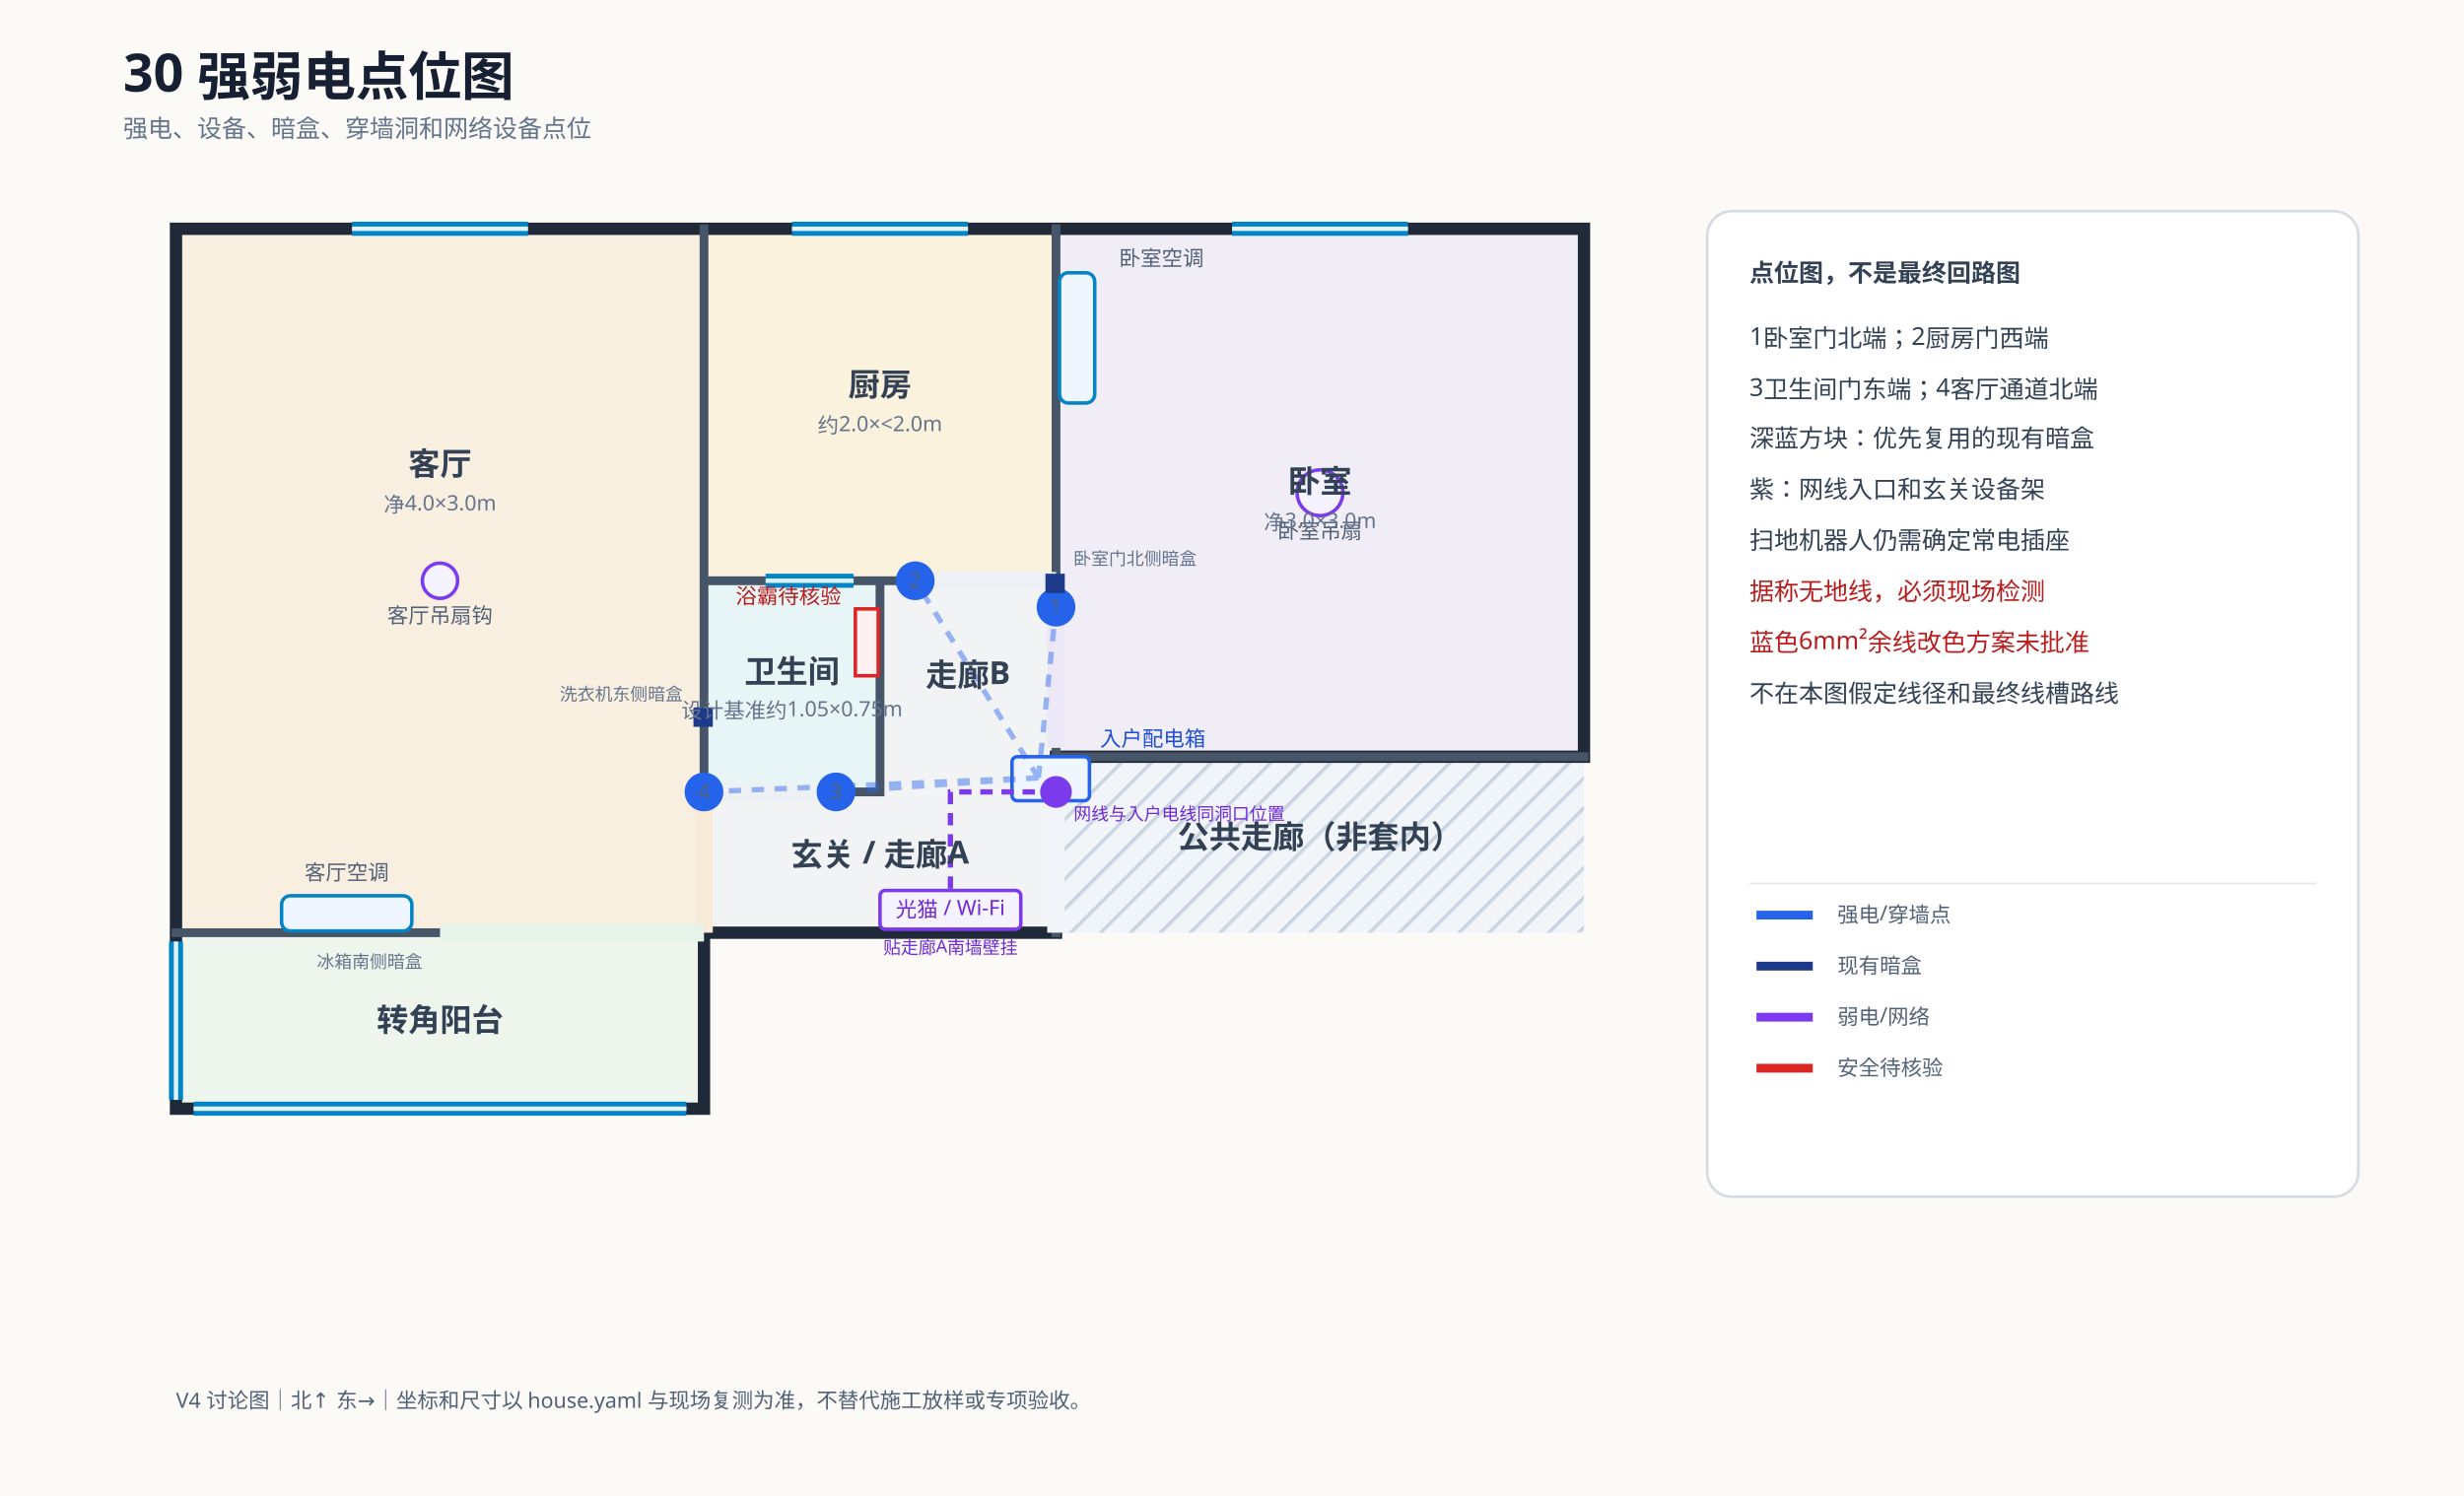
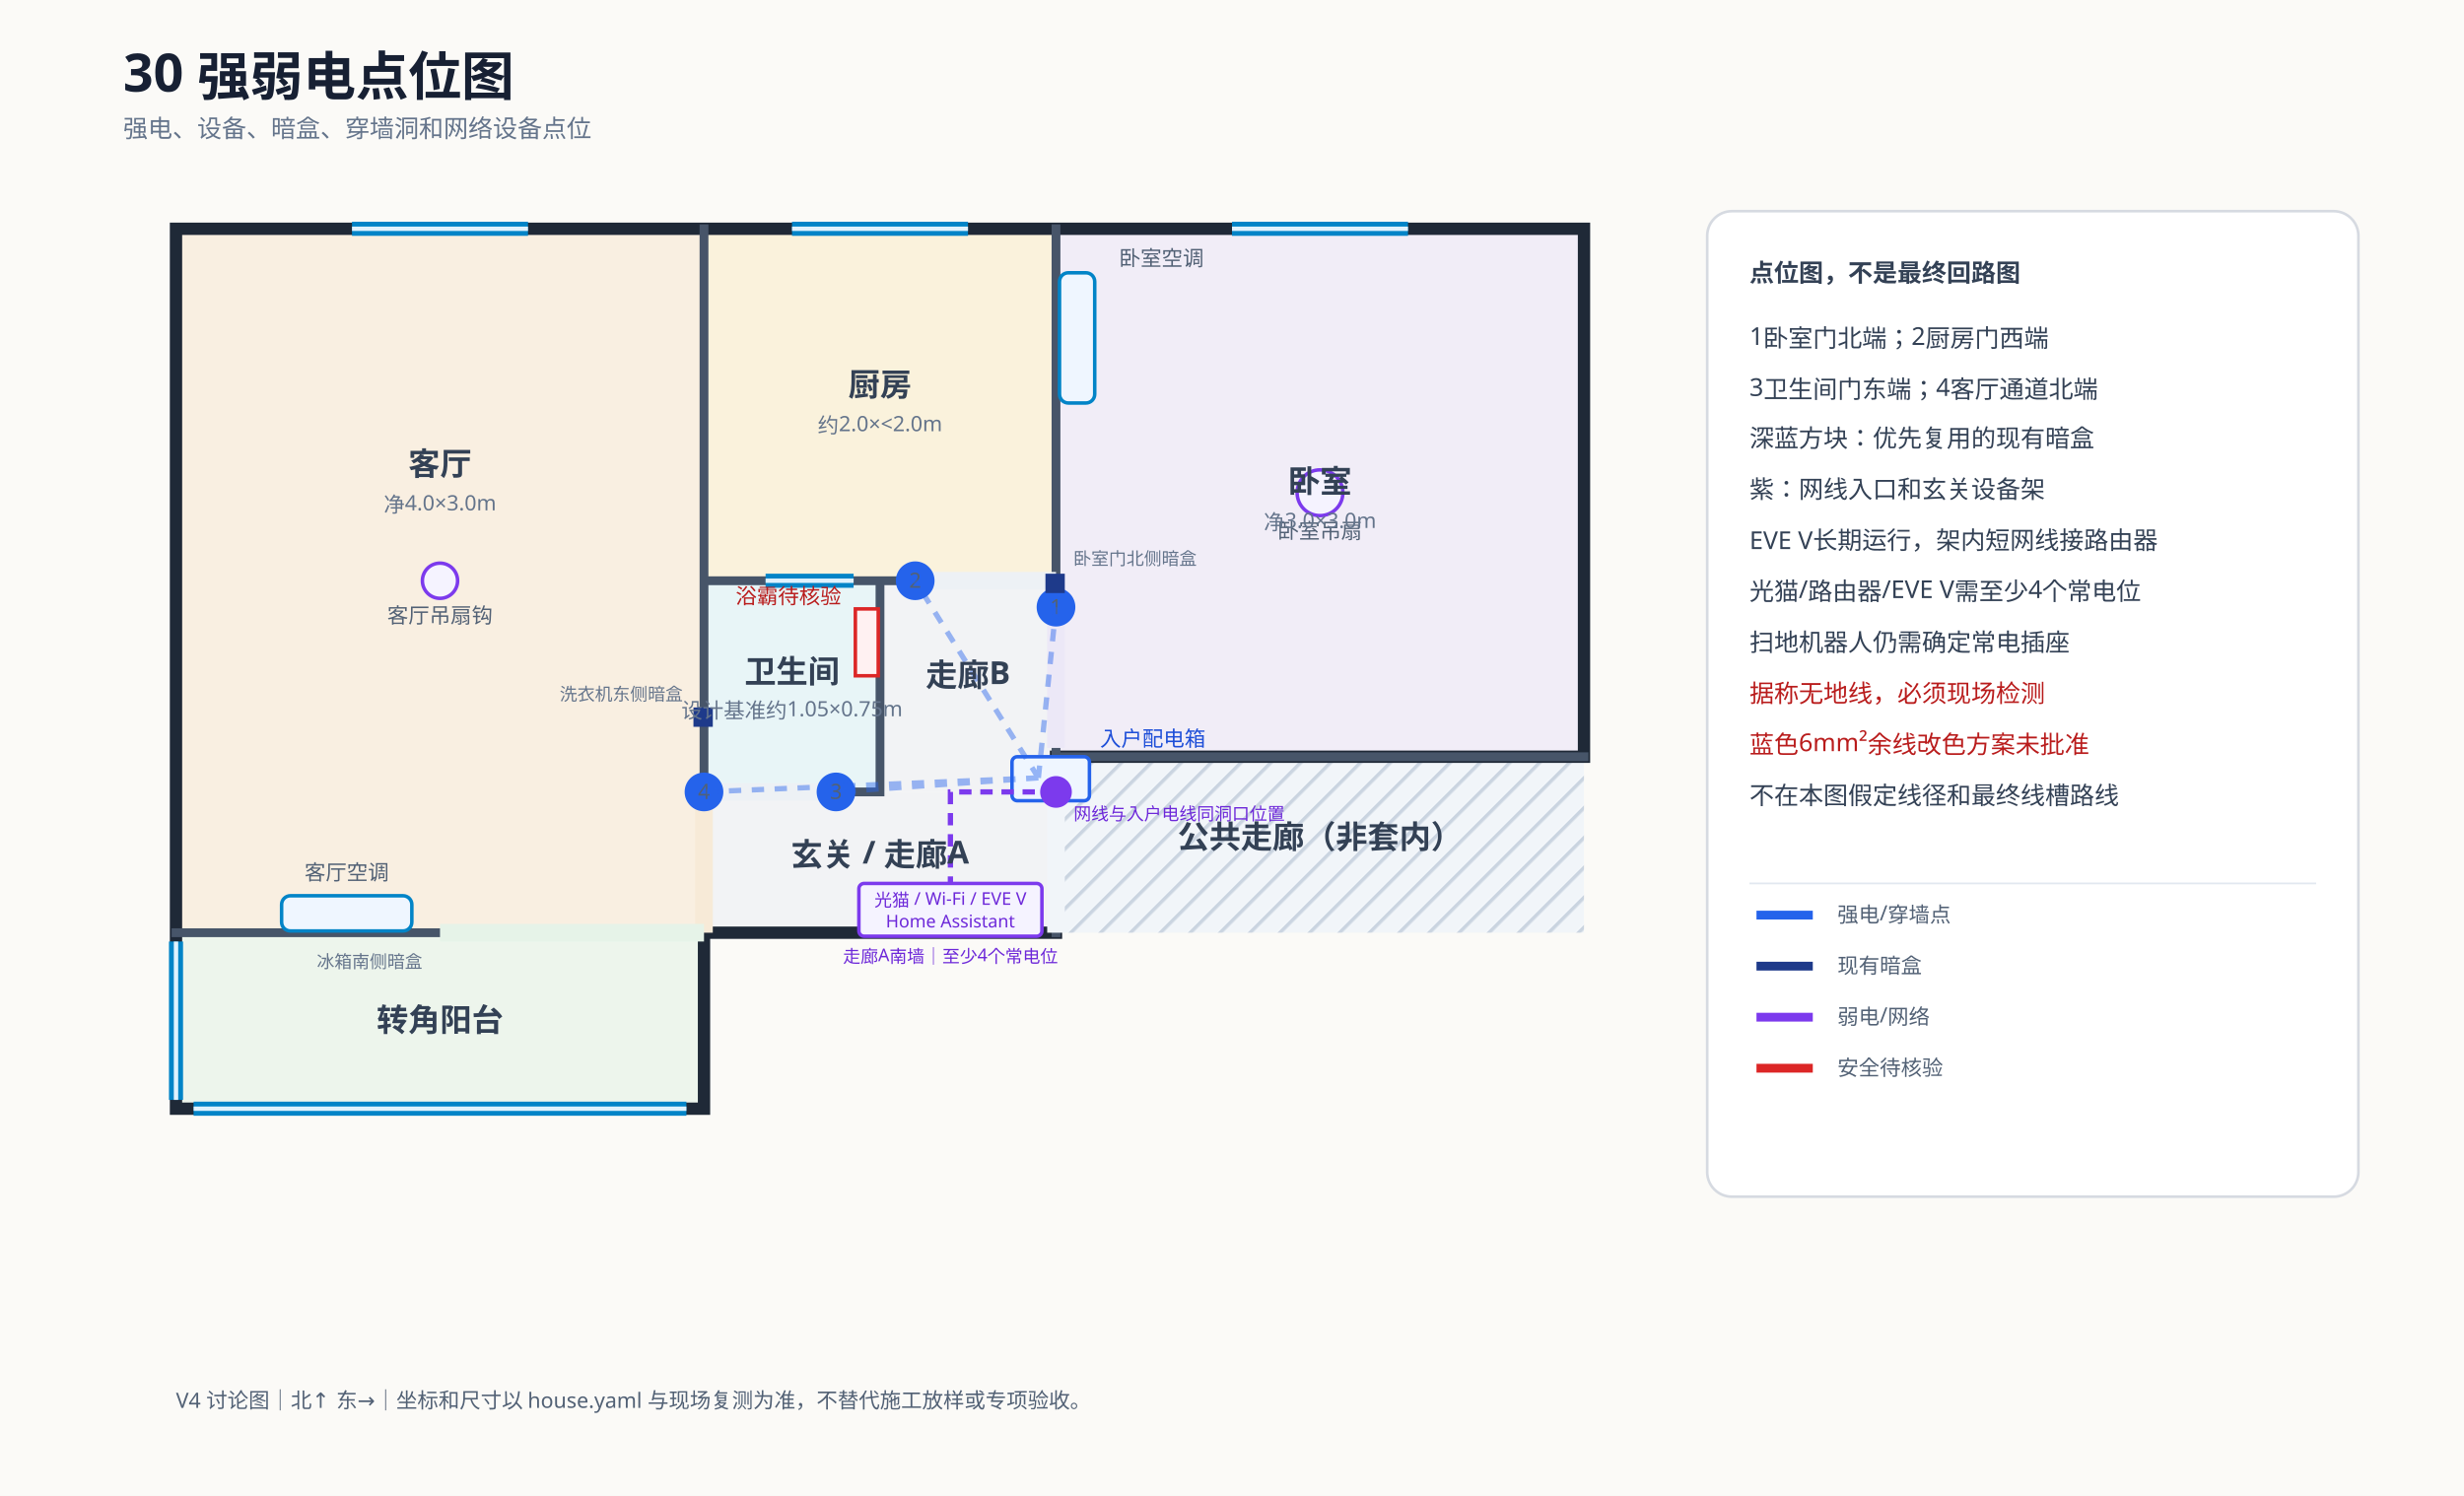
<svg xmlns="http://www.w3.org/2000/svg" width="1400" height="850" viewBox="0 0 1400 850" data-diagram-role="electrical-low-voltage" role="img">
  <defs>
    <pattern id="hatch" width="12" height="12" patternUnits="userSpaceOnUse" patternTransform="rotate(45)">
      <rect width="12" height="12" fill="#f1f5f9" />
      <line y2="12" stroke="#cbd5e1" stroke-width="4" />
    </pattern>
    <pattern id="danger" width="10" height="10" patternUnits="userSpaceOnUse" patternTransform="rotate(45)">
      <rect width="10" height="10" fill="#fff1f2" />
      <line y2="10" stroke="#fecaca" stroke-width="3" />
    </pattern>
    <marker id="arrow" markerWidth="8" markerHeight="8" refX="6" refY="4" orient="auto">
      <path d="M0 0L8 4 0 8z" fill="#334155" />
    </marker>
    <marker id="blue-arrow" markerWidth="8" markerHeight="8" refX="6" refY="4" orient="auto">
      <path d="M0 0L8 4 0 8z" fill="#2563eb" />
    </marker>
    <style>
    text{font-family:"Source Han Sans SC","Heiti SC","Arial Unicode MS",sans-serif}
    .wall{fill:none;stroke:#1f2937;stroke-width:7;stroke-linecap:square;stroke-linejoin:miter}
    .iw{fill:none;stroke:#475569;stroke-width:5;stroke-linecap:square}
    .win{stroke:#0284c7;stroke-width:8}.winc{stroke:#e0f2fe;stroke-width:2.5}
    .title{font-size:30px;font-weight:750;fill:#172033}.subtitle{font-size:14px;fill:#64748b}
    .room{font-size:18px;font-weight:750;fill:#334155;text-anchor:middle}.roomsub{font-size:12px;fill:#64748b;text-anchor:middle}
    .note{font-size:14px;fill:#334155}.small{font-size:12px;fill:#526175}.micro{font-size:10px;fill:#64748b}
    .panel{fill:#fff;stroke:#d6dae1;stroke-width:1.5}.fixed{fill:#fffdf8;stroke:#64748b;stroke-width:2}
    .planned{fill:#fff7ed;stroke:#f97316;stroke-width:2;stroke-dasharray:7 5}
    .water{fill:none;stroke:#0284c7;stroke-width:4}.hot{fill:none;stroke:#dc2626;stroke-width:4}
    .drain{fill:none;stroke:#0f766e;stroke-width:5}.gas{fill:none;stroke:#ea580c;stroke-width:4}
    .power{fill:none;stroke:#2563eb;stroke-width:3}.network{fill:none;stroke:#7c3aed;stroke-width:3;stroke-dasharray:7 5}
    .danger{fill:#fff1f2;stroke:#dc2626;stroke-width:2}.cat{fill:none;stroke:#16a34a;stroke-width:6;stroke-dasharray:8 5}
    .dim{fill:none;stroke:#64748b;stroke-width:1.5}.dimtext{font-size:12px;fill:#475569;text-anchor:middle}
    .center{text-anchor:middle}.bold{font-weight:700}.orange{fill:#c2410c}.red{fill:#b91c1c}.blue{fill:#1d4ed8}.green{fill:#15803d}.purple{fill:#6d28d9}
  </style>
  </defs>
  <rect width="1400" height="850" fill="#fbfaf7" />
  <text x="70" y="52" class="title">30 强弱电点位图</text>
  <text x="70" y="78" class="subtitle">强电、设备、暗盒、穿墙洞和网络设备点位</text>
  <rect x="100" y="130" width="300" height="400" fill="#f7ead7" opacity="0.68" />
  <rect x="100" y="530" width="300" height="100" fill="#e6f3e8" opacity="0.68" />
  <rect x="400" y="130" width="200" height="200" fill="#f9efd0" opacity="0.68" />
  <rect x="400" y="330" width="100" height="120" fill="#dff3f7" opacity="0.68" />
  <rect x="500" y="330" width="100" height="120" fill="#edf1f5" opacity="0.68" />
  <rect x="400" y="450" width="200" height="80" fill="#edf1f5" opacity="0.68" />
  <rect x="600" y="130" width="300" height="300" fill="#ece8f7" opacity="0.68" />
  <rect x="600" y="430" width="300" height="100" fill="url(#hatch)" />
  <path class="wall" d="M100 130H900V430H600V530H400V630H100Z" />
  <path class="iw" d="M400 130V450M400 330H520M500 330V450M400 450H405M475 450H500M600 130V345M600 425V530M600 430H900M100 530H250" />
  <g data-connection="hall-a-b-open" />
  <path d="M400 450V530" stroke="#f7ead7" stroke-width="10" />
  <path d="M520 330H600" stroke="#edf1f5" stroke-width="10" />
  <path d="M405 450H475" stroke="#edf1f5" stroke-width="10" />
  <path d="M600 345V425" stroke="#ece8f7" stroke-width="10" />
  <path d="M600 450V530" stroke="#f1f5f9" stroke-width="10" />
  <path d="M250 530H400" stroke="#e6f3e8" stroke-width="10" />
  <path class="win" d="M200 130H300M450 130H550M700 130H800M100 535V625M110 630H390M435 330H485" />
  <path class="winc" d="M200 130H300M450 130H550M700 130H800M100 535V625M110 630H390M435 330H485" />
  <rect x="575" y="430" width="44" height="25" rx="3" fill="#eff6ff" stroke="#2563eb" stroke-width="2" />
  <text x="625" y="424" class="small blue">入户配电箱</text>
  <circle cx="600" cy="345" r="11" fill="#2563eb" />
  <text x="600" y="349" fill="#fff" class="small center">1</text>
  <circle cx="520" cy="330" r="11" fill="#2563eb" />
  <text x="520" y="334" fill="#fff" class="small center">2</text>
  <circle cx="475" cy="450" r="11" fill="#2563eb" />
  <text x="475" y="454" fill="#fff" class="small center">3</text>
  <circle cx="400" cy="450" r="11" fill="#2563eb" />
  <text x="400" y="454" fill="#fff" class="small center">4</text>
  <path class="power" d="M590 442L600 345M590 442L520 330M590 442L475 450M590 442L400 450" stroke-dasharray="7 6" opacity=".45" />
  <rect x="190" y="518" width="11" height="11" fill="#1e3a8a" />
  <text x="180" y="550" class="micro">冰箱南侧暗盒</text>
  <rect x="394" y="402" width="11" height="11" fill="#1e3a8a" />
  <text x="318" y="398" class="micro">洗衣机东侧暗盒</text>
  <rect x="594" y="326" width="11" height="11" fill="#1e3a8a" />
  <text x="610" y="321" class="micro">卧室门北侧暗盒</text>
  <rect x="160" y="509" width="74" height="20" rx="5" fill="#eff6ff" stroke="#0284c7" stroke-width="2" />
  <text x="197" y="500" class="small center">客厅空调</text>
  <rect x="602" y="155" width="20" height="74" rx="5" fill="#eff6ff" stroke="#0284c7" stroke-width="2" />
  <text x="636" y="151" class="small">卧室空调</text>
  <circle cx="750" cy="280" r="13" fill="#f5f3ff" stroke="#7c3aed" stroke-width="2" />
  <text x="750" y="306" class="small center">卧室吊扇</text>
  <circle cx="250" cy="330" r="10" fill="#f5f3ff" stroke="#7c3aed" stroke-width="2" />
  <text x="250" y="354" class="small center">客厅吊扇钩</text>
  <rect x="486" y="346" width="13" height="38" class="danger" />
  <text x="478" y="343" class="small red" text-anchor="end">浴霸待核验</text>
  <circle cx="600" cy="450" r="9" fill="#7c3aed" />
  <path class="network" d="M600 450H540V506" />
-   <rect x="500" y="506" width="80" height="22" rx="3" fill="#f5f3ff" stroke="#7c3aed" stroke-width="2" />
-   <text x="540" y="521" class="small purple center">光猫 / Wi-Fi</text>
-   <text x="540" y="542" class="micro purple center">贴走廊A南墙壁挂</text>
+   <rect x="488" y="502" width="104" height="30" rx="3" fill="#f5f3ff" stroke="#7c3aed" stroke-width="2" data-device-shelf="hall-a" />
+   <text x="540" y="515" class="micro purple center">光猫 / Wi-Fi / EVE V</text>
+   <text x="540" y="527" class="micro purple center">Home Assistant</text>
+   <text x="540" y="547" class="micro purple center">走廊A南墙｜至少4个常电位</text>
  <text x="610" y="466" class="micro purple">网线与入户电线同洞口位置</text>
  <text x="250" y="270" class="room">客厅</text>
  <text x="250" y="291" class="roomsub">净4.0×3.0m</text>
  <text x="500" y="225" class="room">厨房</text>
  <text x="500" y="246" class="roomsub">约2.0×&lt;2.0m</text>
  <text x="450" y="388" class="room">卫生间</text>
  <text x="450" y="408" class="roomsub">设计基准约1.05×0.75m</text>
  <text x="750" y="280" class="room">卧室</text>
  <text x="750" y="301" class="roomsub">净3.0×3.0m</text>
  <text x="550" y="390" class="room">走廊B</text>
  <text x="500" y="492" class="room">玄关 / 走廊A</text>
  <text x="250" y="586" class="room">转角阳台</text>
  <text x="750" y="482" class="room">公共走廊（非套内）</text>
  <rect x="970" y="120" width="370" height="560" rx="14" class="panel" />
  <text x="994" y="160" class="note bold">点位图，不是最终回路图</text>
  <text x="994" y="196" class="note">1卧室门北端；2厨房门西端</text>
  <text x="994" y="225" class="note">3卫生间门东端；4客厅通道北端</text>
  <text x="994" y="254" class="note">深蓝方块：优先复用的现有暗盒</text>
  <text x="994" y="283" class="note">紫：网线入口和玄关设备架</text>
-   <text x="994" y="312" class="note">扫地机器人仍需确定常电插座</text>
-   <text x="994" y="341" class="note red">据称无地线，必须现场检测</text>
-   <text x="994" y="370" class="note red">蓝色6mm²余线改色方案未批准</text>
-   <text x="994" y="399" class="note">不在本图假定线径和最终线槽路线</text>
+   <text x="994" y="312" class="note">EVE V长期运行，架内短网线接路由器</text>
+   <text x="994" y="341" class="note">光猫/路由器/EVE V需至少4个常电位</text>
+   <text x="994" y="370" class="note">扫地机器人仍需确定常电插座</text>
+   <text x="994" y="399" class="note red">据称无地线，必须现场检测</text>
+   <text x="994" y="428" class="note red">蓝色6mm²余线改色方案未批准</text>
+   <text x="994" y="457" class="note">不在本图假定线径和最终线槽路线</text>
  <line x1="994" y1="502" x2="1316" y2="502" stroke="#e2e8f0" />
  <line x1="998" y1="520" x2="1030" y2="520" stroke="#2563eb" stroke-width="5" />
  <text x="1044" y="524" class="small">强电/穿墙点</text>
  <line x1="998" y1="549" x2="1030" y2="549" stroke="#1e3a8a" stroke-width="5" />
  <text x="1044" y="553" class="small">现有暗盒</text>
  <line x1="998" y1="578" x2="1030" y2="578" stroke="#7c3aed" stroke-width="5" />
  <text x="1044" y="582" class="small">弱电/网络</text>
  <line x1="998" y1="607" x2="1030" y2="607" stroke="#dc2626" stroke-width="5" />
  <text x="1044" y="611" class="small">安全待核验</text>
  <text x="100" y="800" class="small">V4 讨论图｜北↑ 东→｜坐标和尺寸以 house.yaml 与现场复测为准，不替代施工放样或专项验收。</text>
</svg>
